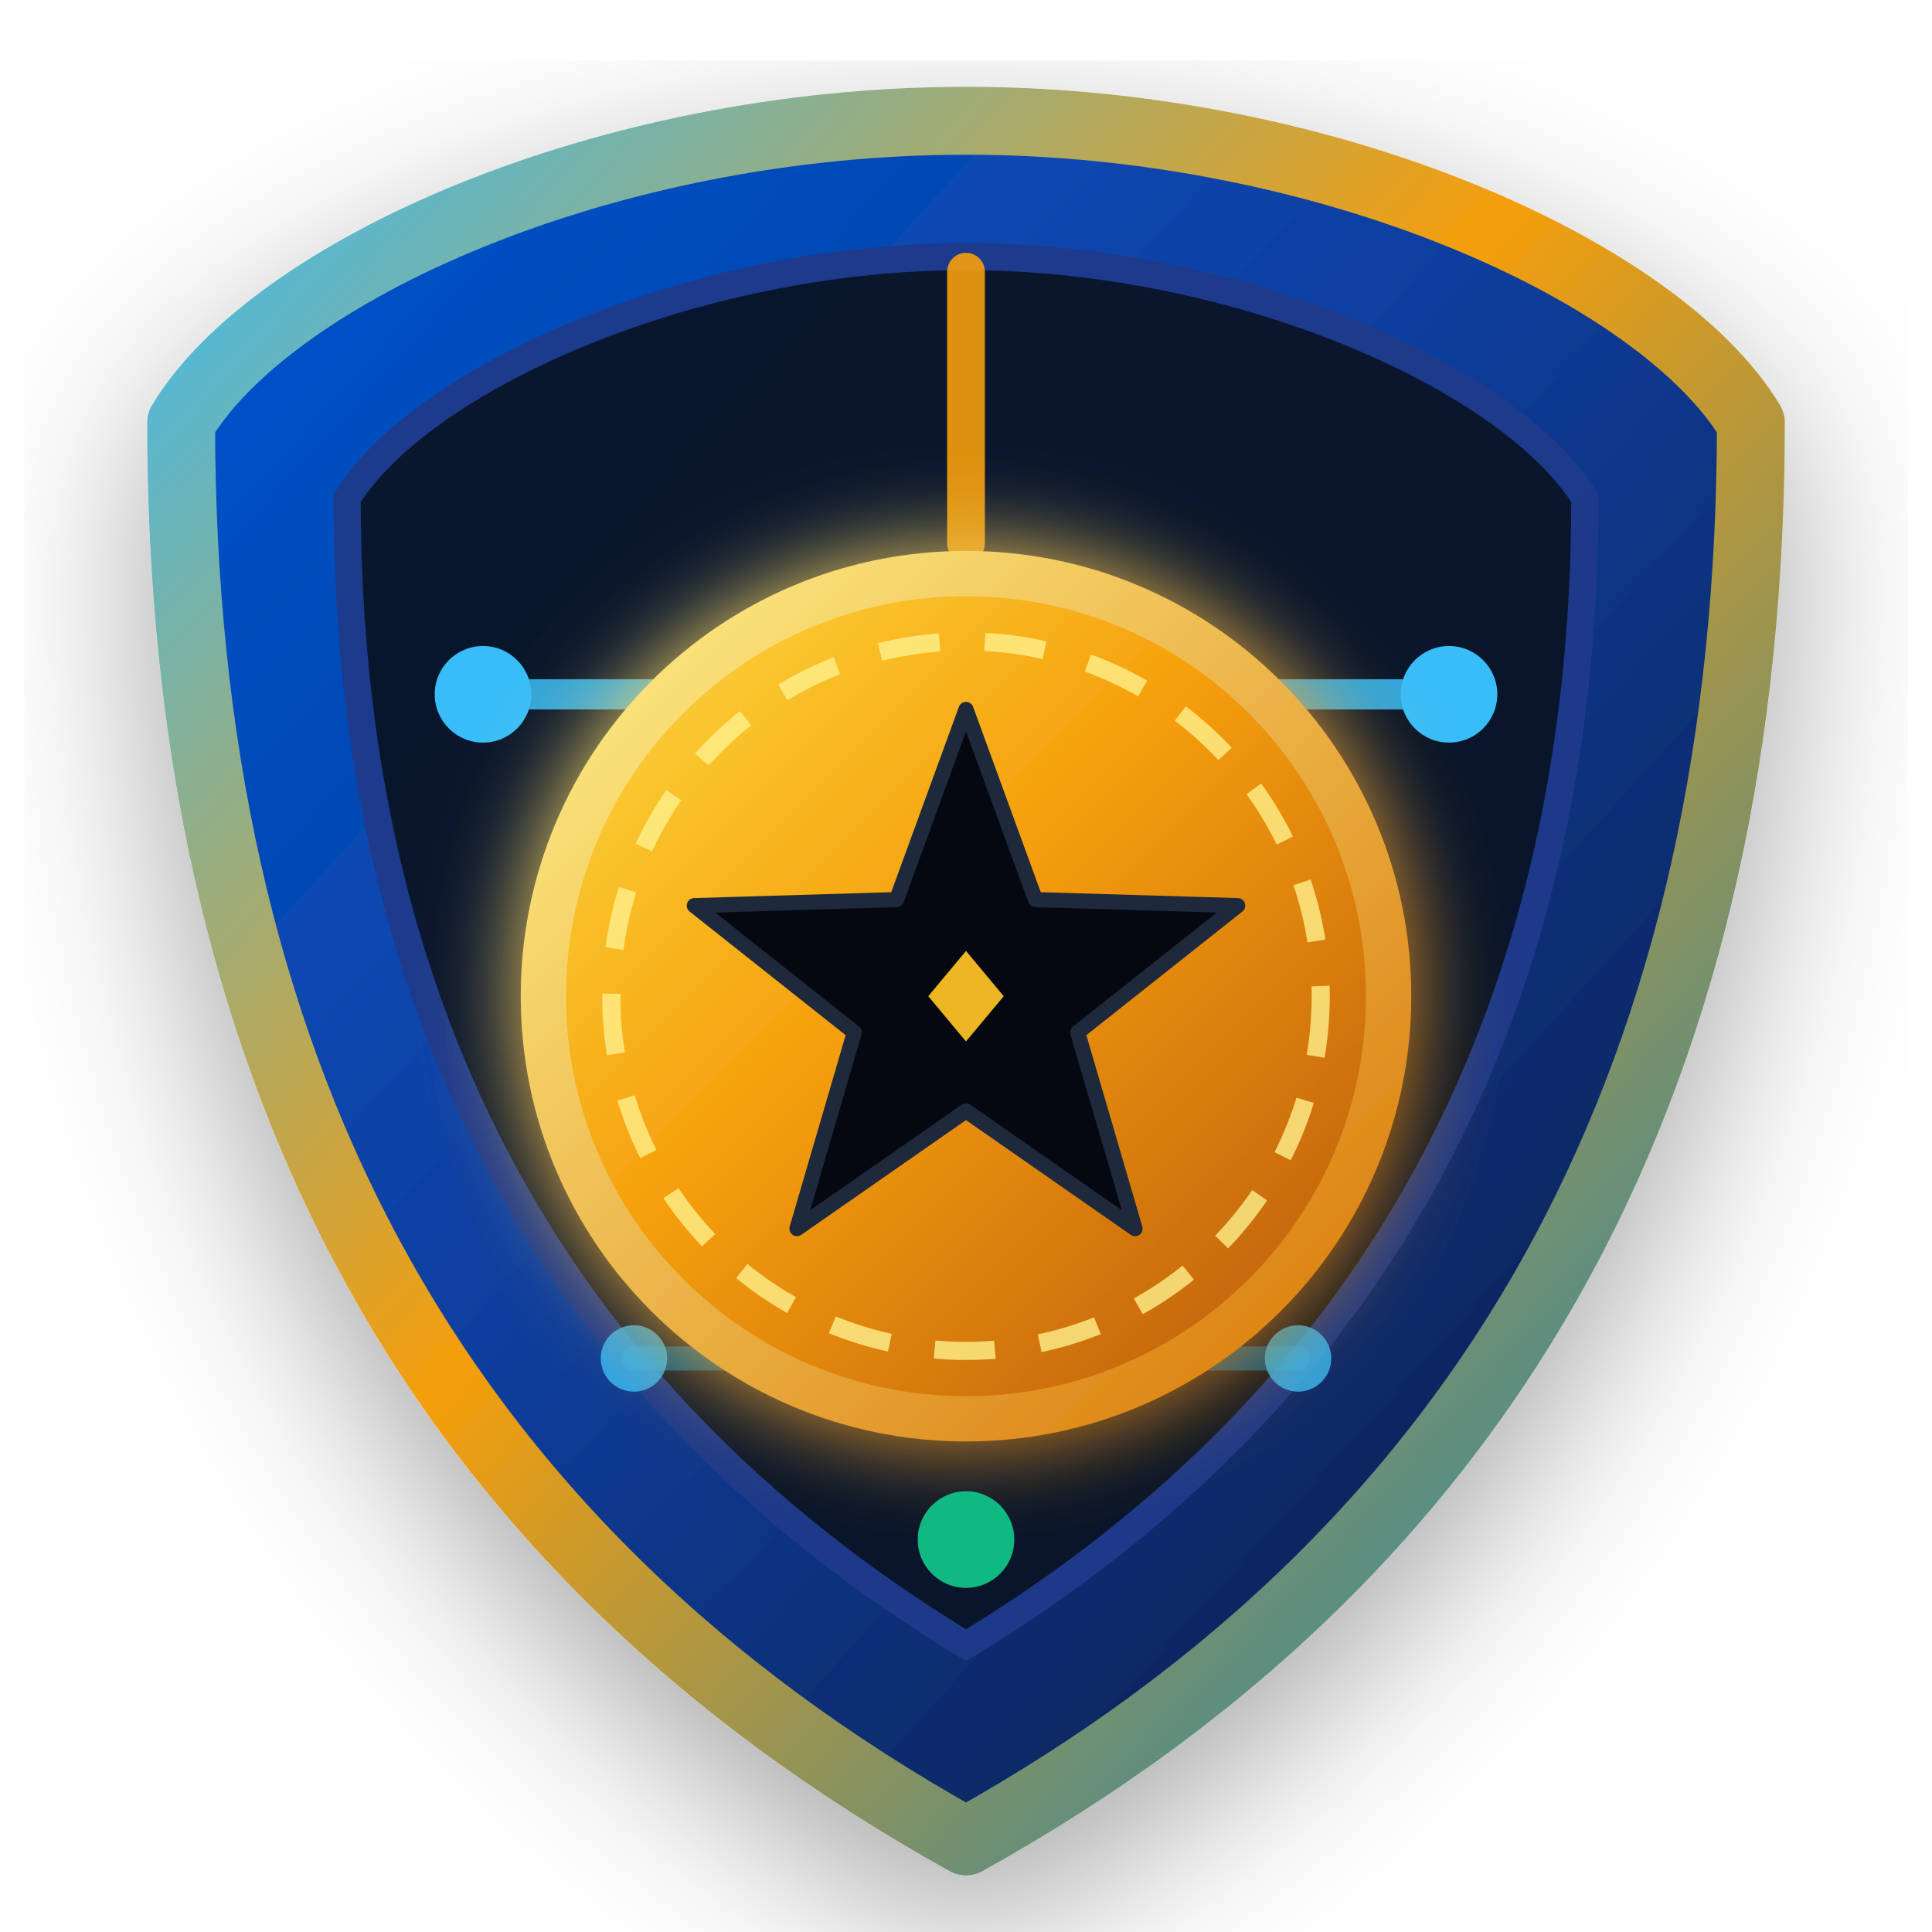
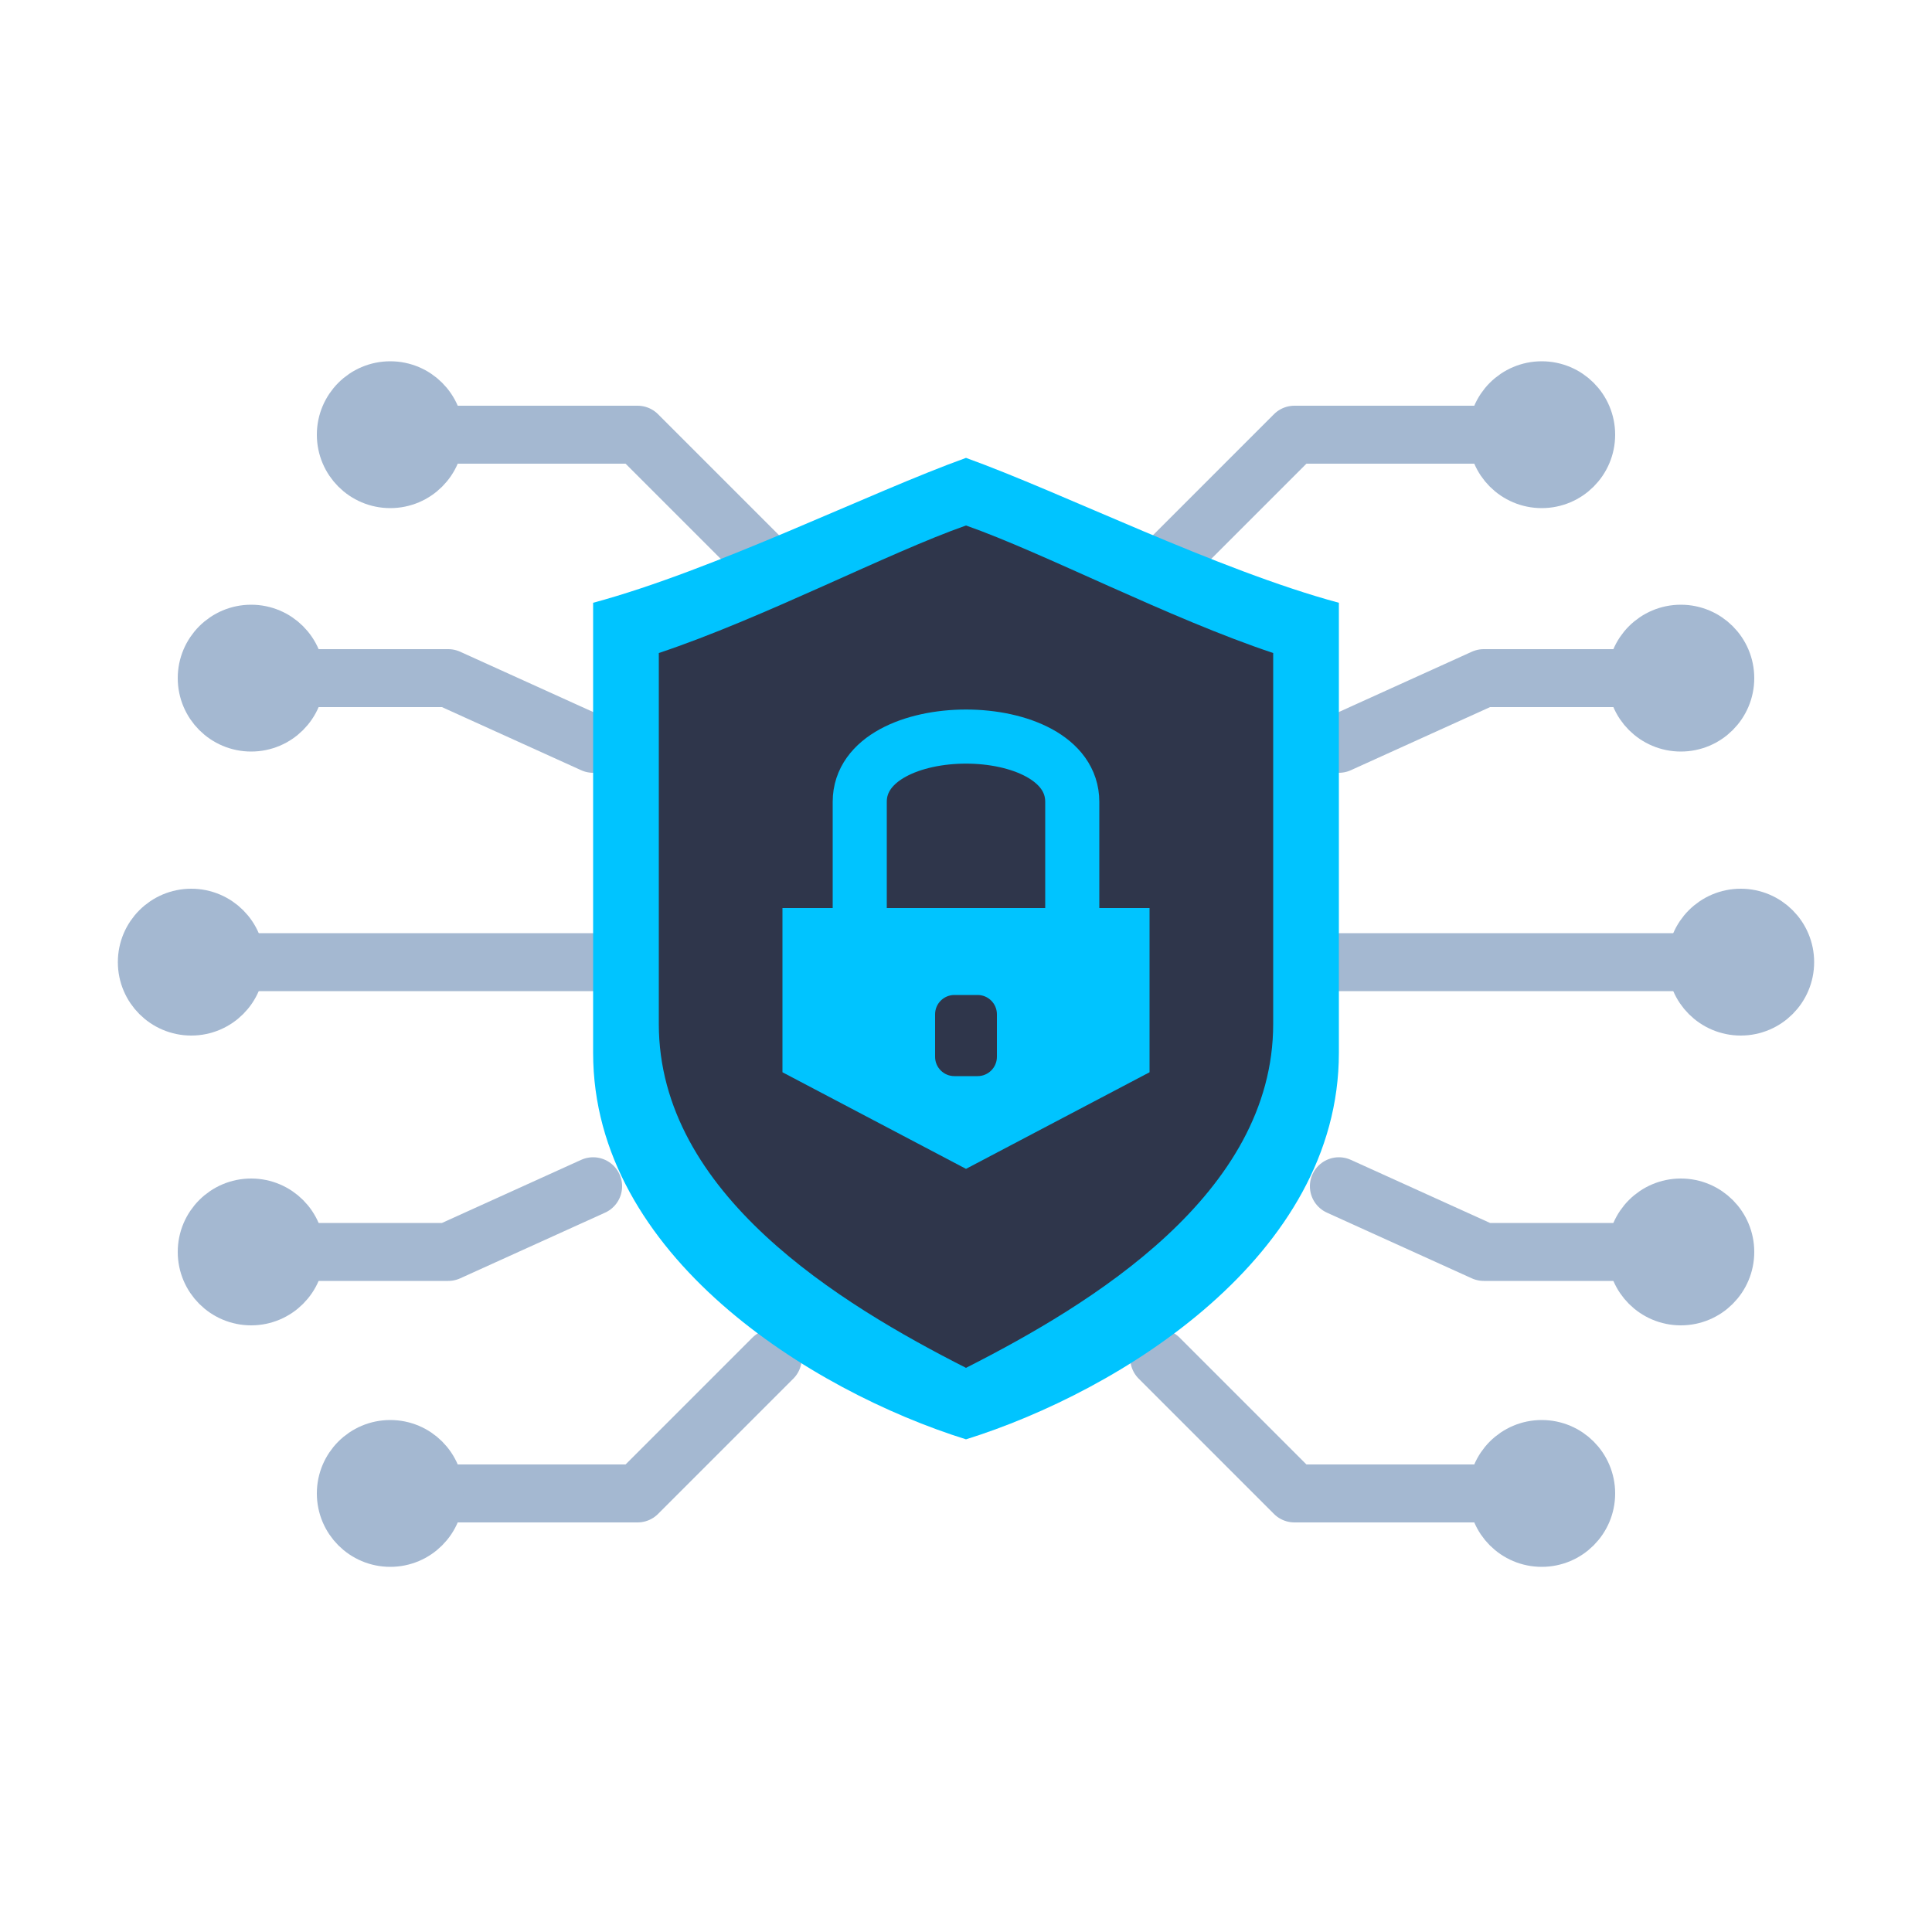
- <svg xmlns="http://www.w3.org/2000/svg" viewBox="0 0 128 128" width="128" height="128" fill="none">
-   <defs>
-     <linearGradient id="cgMarkShieldBg" x1="0%" y1="0%" x2="100%" y2="100%">
-       <stop offset="0%" stop-color="#0056D2" />
-       <stop offset="45%" stop-color="#0B3E9E" />
-       <stop offset="100%" stop-color="#051736" />
-     </linearGradient>
-     <linearGradient id="cgMarkBorder" x1="0%" y1="0%" x2="100%" y2="100%">
-       <stop offset="0%" stop-color="#38BDF8" />
-       <stop offset="45%" stop-color="#F59E0B" />
-       <stop offset="100%" stop-color="#0284C7" />
-     </linearGradient>
-     <linearGradient id="cgMarkGold" x1="0%" y1="0%" x2="100%" y2="100%">
-       <stop offset="0%" stop-color="#FDE047" />
-       <stop offset="45%" stop-color="#F59E0B" />
-       <stop offset="100%" stop-color="#B45309" />
-     </linearGradient>
-     <linearGradient id="cgMarkRing" x1="0%" y1="0%" x2="100%" y2="100%">
-       <stop offset="0%" stop-color="#FEF08A" />
-       <stop offset="100%" stop-color="#D97706" />
-     </linearGradient>
-     <filter id="cgMarkGlow" x="-20%" y="-20%" width="140%" height="140%">
-       <feGaussianBlur stdDeviation="3" result="blur" />
-       <feComposite in="SourceGraphic" in2="blur" operator="over" />
-     </filter>
-     <filter id="cgMarkShadow" x="-10%" y="-10%" width="120%" height="120%">
-       <feDropShadow dx="0" dy="4" stdDeviation="6" flood-color="#000000" flood-opacity="0.35" />
-     </filter>
-   </defs>
-   <g filter="url(#cgMarkShadow)">
-     <path d="M 64 8 C 88 8, 110 18, 116 28 C 116 70, 100 102, 64 122 C 28 102, 12 70, 12 28 C 18 18, 40 8, 64 8 Z" fill="url(#cgMarkShieldBg)" stroke="url(#cgMarkBorder)" stroke-width="4.5" stroke-linejoin="round" />
+ <svg xmlns="http://www.w3.org/2000/svg" viewBox="0 0 100 100" width="100%" height="100%" fill="none">
+   <g stroke="#A4B8D1" stroke-width="3.0" stroke-linecap="round" stroke-linejoin="round">
+     <path d="M 20.2 22.5 L 33.0 22.5 L 40.0 29.5" />
+     <path d="M 13.0 35.1 L 23.2 35.1 L 30.7 38.5" />
+     <path d="M 9.9 49.8 L 30.7 49.8" />
+     <path d="M 13.0 64.8 L 23.2 64.8 L 30.7 61.4" />
+     <path d="M 20.2 77.3 L 33.0 77.3 L 40.0 70.3" />
+     <path d="M 79.8 22.5 L 67.0 22.5 L 60.0 29.5" />
+     <path d="M 87.0 35.1 L 76.8 35.1 L 69.3 38.5" />
+     <path d="M 90.1 49.8 L 69.3 49.8" />
+     <path d="M 87.0 64.8 L 76.8 64.8 L 69.3 61.4" />
+     <path d="M 79.8 77.3 L 67.0 77.3 L 60.0 70.3" />
  </g>
-   <path d="M 64 17 C 82 17, 100 25, 105 33 C 105 66, 92 92, 64 109 C 36 92, 23 66, 23 33 C 28 25, 46 17, 64 17 Z" fill="#081426" stroke="#1E3A8A" stroke-width="1.8" opacity="0.95" />
-   <path d="M 32 46 L 46 46 L 54 56" stroke="#38BDF8" stroke-width="2" stroke-linecap="round" stroke-linejoin="round" opacity="0.85" />
-   <circle cx="32" cy="46" r="3.2" fill="#38BDF8" />
-   <circle cx="46" cy="46" r="2" fill="#93C5FD" />
-   <path d="M 96 46 L 82 46 L 74 56" stroke="#38BDF8" stroke-width="2" stroke-linecap="round" stroke-linejoin="round" opacity="0.85" />
-   <circle cx="96" cy="46" r="3.2" fill="#38BDF8" />
-   <circle cx="82" cy="46" r="2" fill="#93C5FD" />
-   <path d="M 42 90 L 52 90 L 58 84" stroke="#0284C7" stroke-width="1.6" stroke-linecap="round" stroke-linejoin="round" opacity="0.6" />
-   <circle cx="42" cy="90" r="2.2" fill="#38BDF8" opacity="0.8" />
-   <path d="M 86 90 L 76 90 L 70 84" stroke="#0284C7" stroke-width="1.6" stroke-linecap="round" stroke-linejoin="round" opacity="0.6" />
-   <circle cx="86" cy="90" r="2.2" fill="#38BDF8" opacity="0.8" />
-   <line x1="64" y1="18" x2="64" y2="36" stroke="#F59E0B" stroke-width="2.5" stroke-linecap="round" opacity="0.9" />
-   <circle cx="64" cy="66" r="28" fill="url(#cgMarkGold)" stroke="url(#cgMarkRing)" stroke-width="3" filter="url(#cgMarkGlow)" />
-   <circle cx="64" cy="66" r="23.5" fill="none" stroke="#FEF08A" stroke-width="1.2" stroke-dasharray="4 3" opacity="0.8" />
-   <polygon points="       64,47       68.6,59.6       82.0,60.0       71.4,68.4       75.2,81.4       64,73.6       52.8,81.4       56.6,68.4       46.0,60.0       59.4,59.6     " fill="#050811" stroke="#1E293B" stroke-width="1" stroke-linejoin="round" />
-   <polygon points="64,63 66.5,66 64,69 61.5,66" fill="#FBBF24" opacity="0.95" />
-   <circle cx="64" cy="102" r="3.2" fill="#10B981" />
+   <g stroke="#A4B8D1" stroke-width="2.4" fill="none">
+     <circle cx="20.2" cy="22.5" r="2.6" />
+     <circle cx="13.0" cy="35.1" r="2.6" />
+     <circle cx="9.9" cy="49.8" r="2.6" />
+     <circle cx="13.0" cy="64.8" r="2.6" />
+     <circle cx="20.2" cy="77.3" r="2.6" />
+     <circle cx="79.8" cy="22.5" r="2.6" />
+     <circle cx="87.0" cy="35.1" r="2.6" />
+     <circle cx="90.1" cy="49.8" r="2.6" />
+     <circle cx="87.0" cy="64.8" r="2.6" />
+     <circle cx="79.8" cy="77.3" r="2.6" />
+   </g>
+   <path d="M 50.0 23.7        C 55.0 25.5, 63.0 29.5, 69.3 31.2        L 69.3 54.5        C 69.3 65.0, 58.0 72.0, 50.0 74.5        C 42.0 72.0, 30.7 65.0, 30.7 54.5        L 30.7 31.2        C 37.0 29.5, 45.0 25.5, 50.0 23.7 Z" fill="#00C4FF" />
+   <path d="M 50.0 27.2        C 54.0 28.6, 60.5 32.0, 65.9 33.8        L 65.9 53.0        C 65.9 61.8, 56.5 67.5, 50.0 70.8        C 43.5 67.5, 34.1 61.8, 34.1 53.0        L 34.1 33.8        C 39.5 32.0, 46.0 28.6, 50.0 27.2 Z" fill="#2F364B" />
+   <path d="M 44.5 48.0 L 44.5 41.5 C 44.5 37.0, 55.5 37.0, 55.5 41.5 L 55.5 48.0" stroke="#00C4FF" stroke-width="2.8" stroke-linecap="round" fill="none" />
+   <path d="M 40.5 47.0 L 59.5 47.0 L 59.5 55.5 L 50.0 60.5 L 40.5 55.5 Z" fill="#00C4FF" />
+   <rect x="48.4" y="51.5" width="3.2" height="4.2" rx="1.0" fill="#2F364B" />
</svg>
